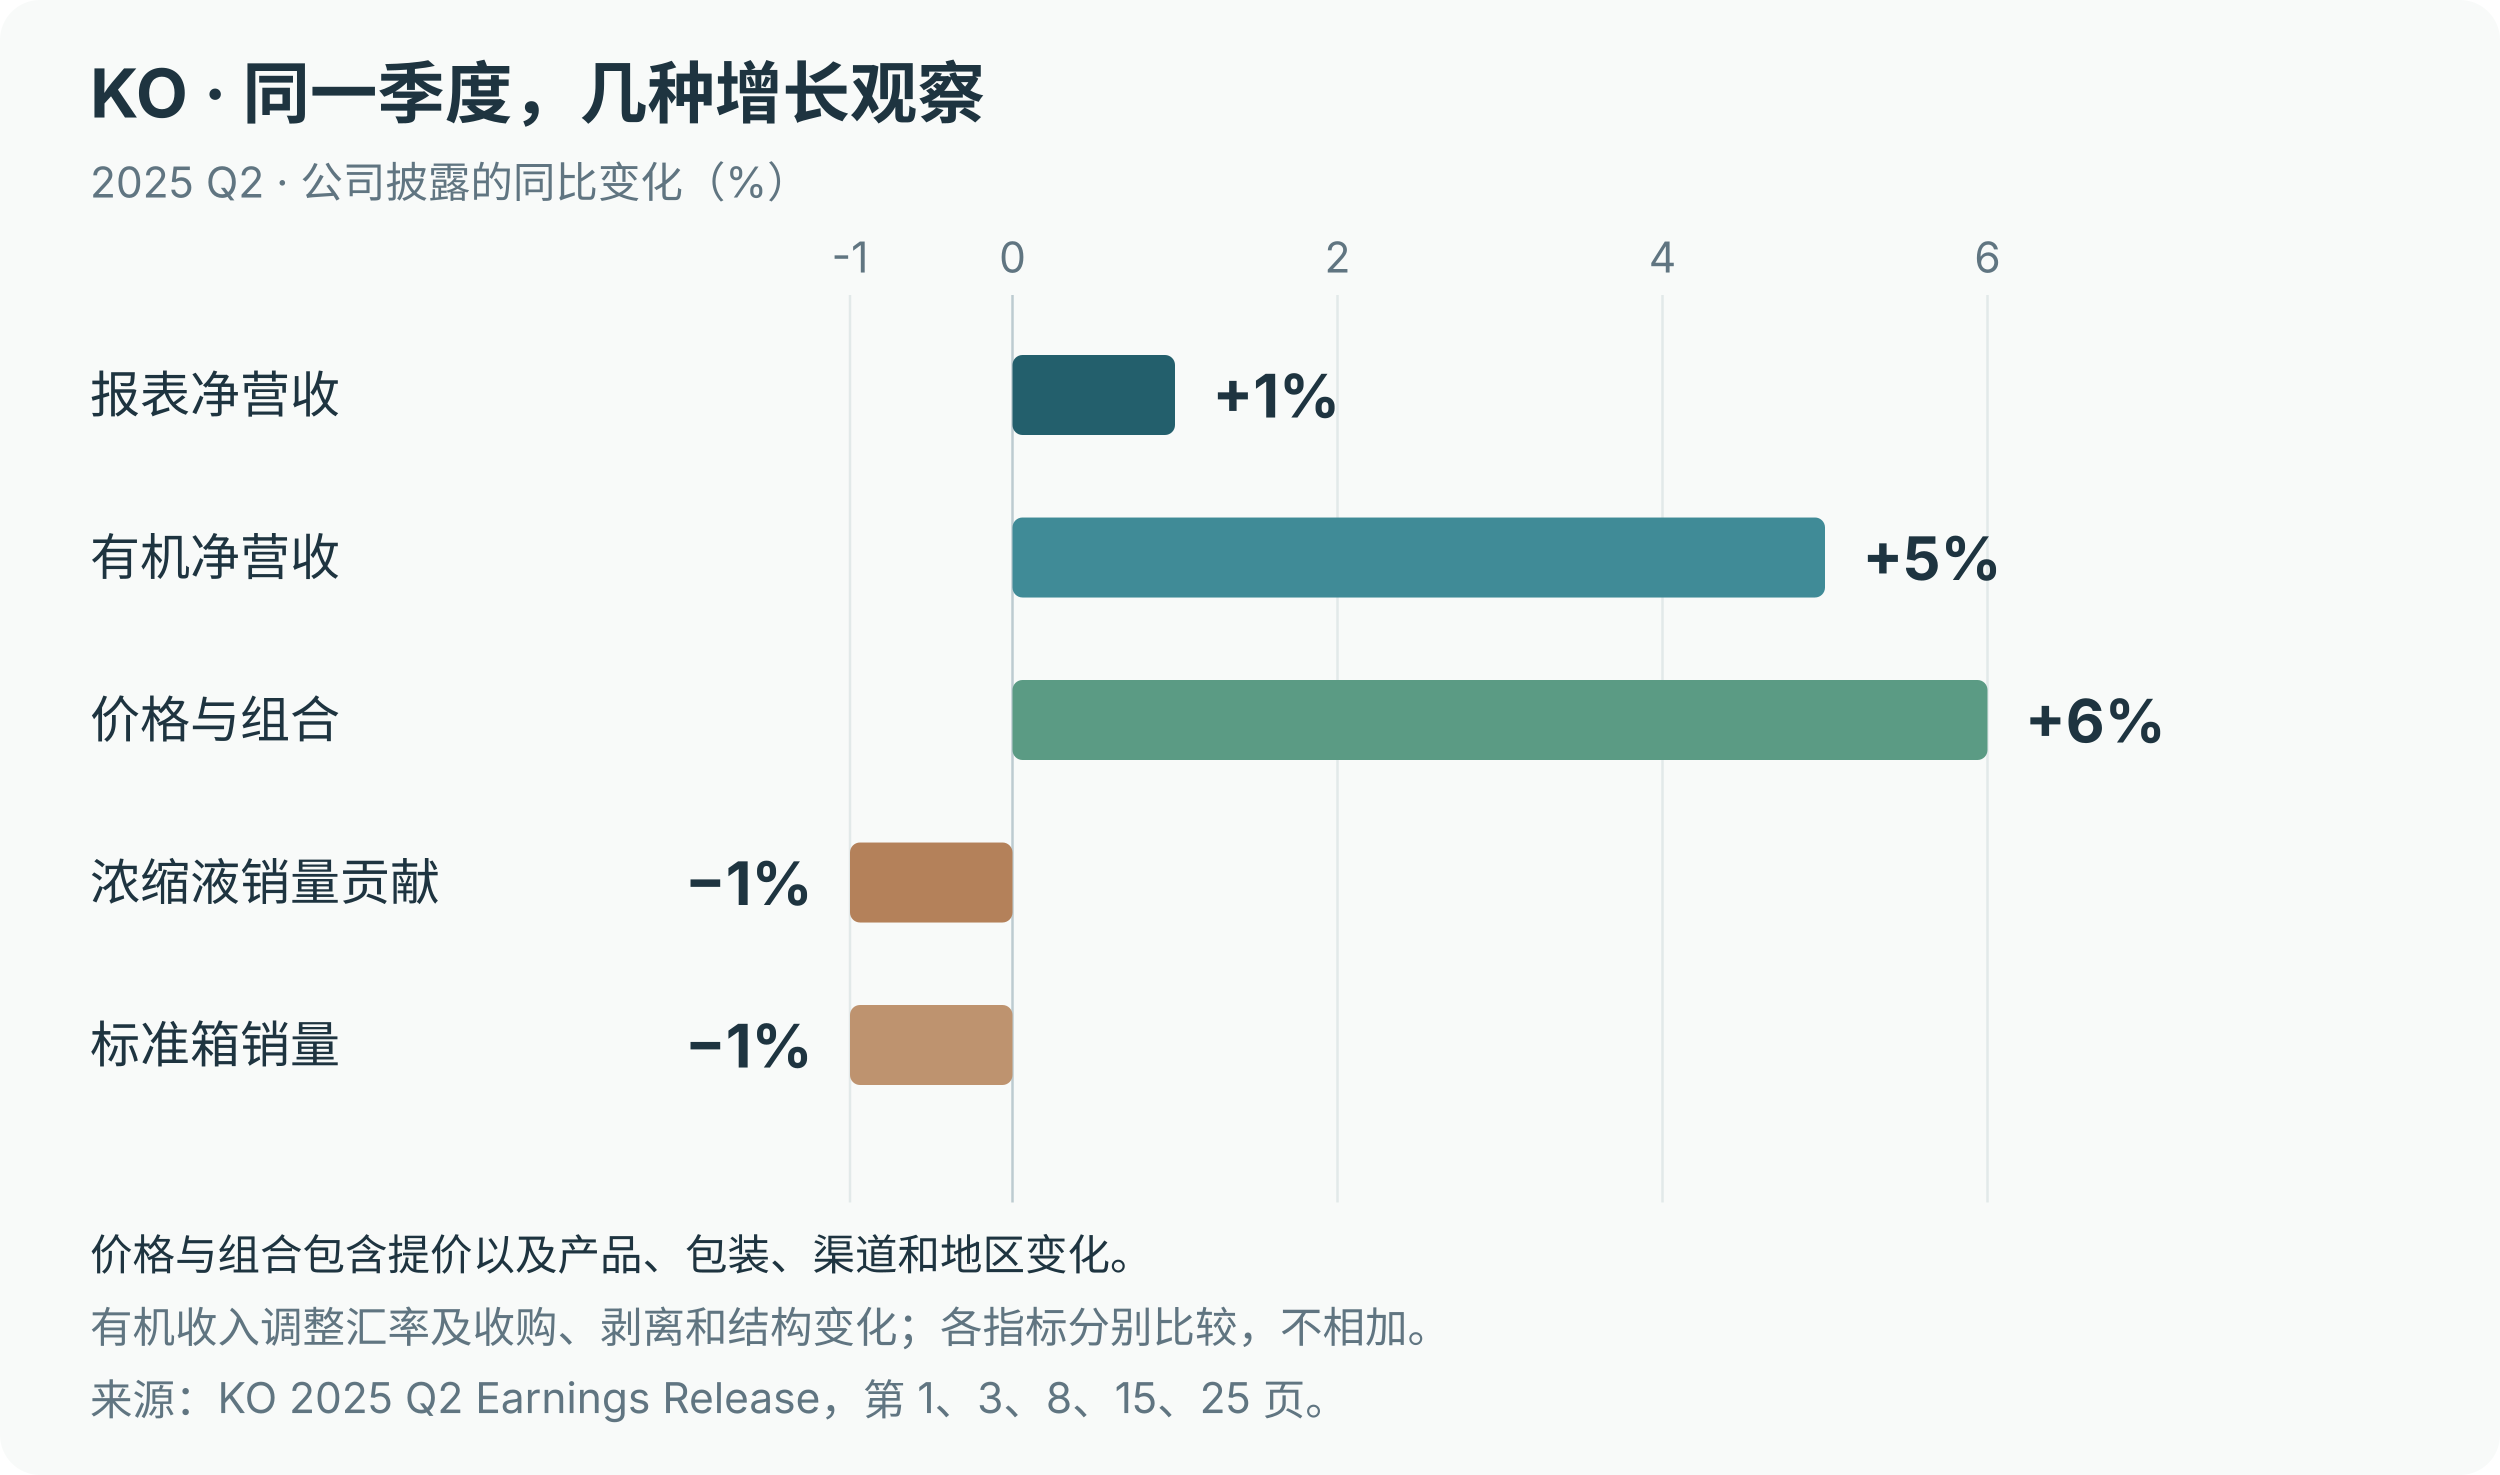
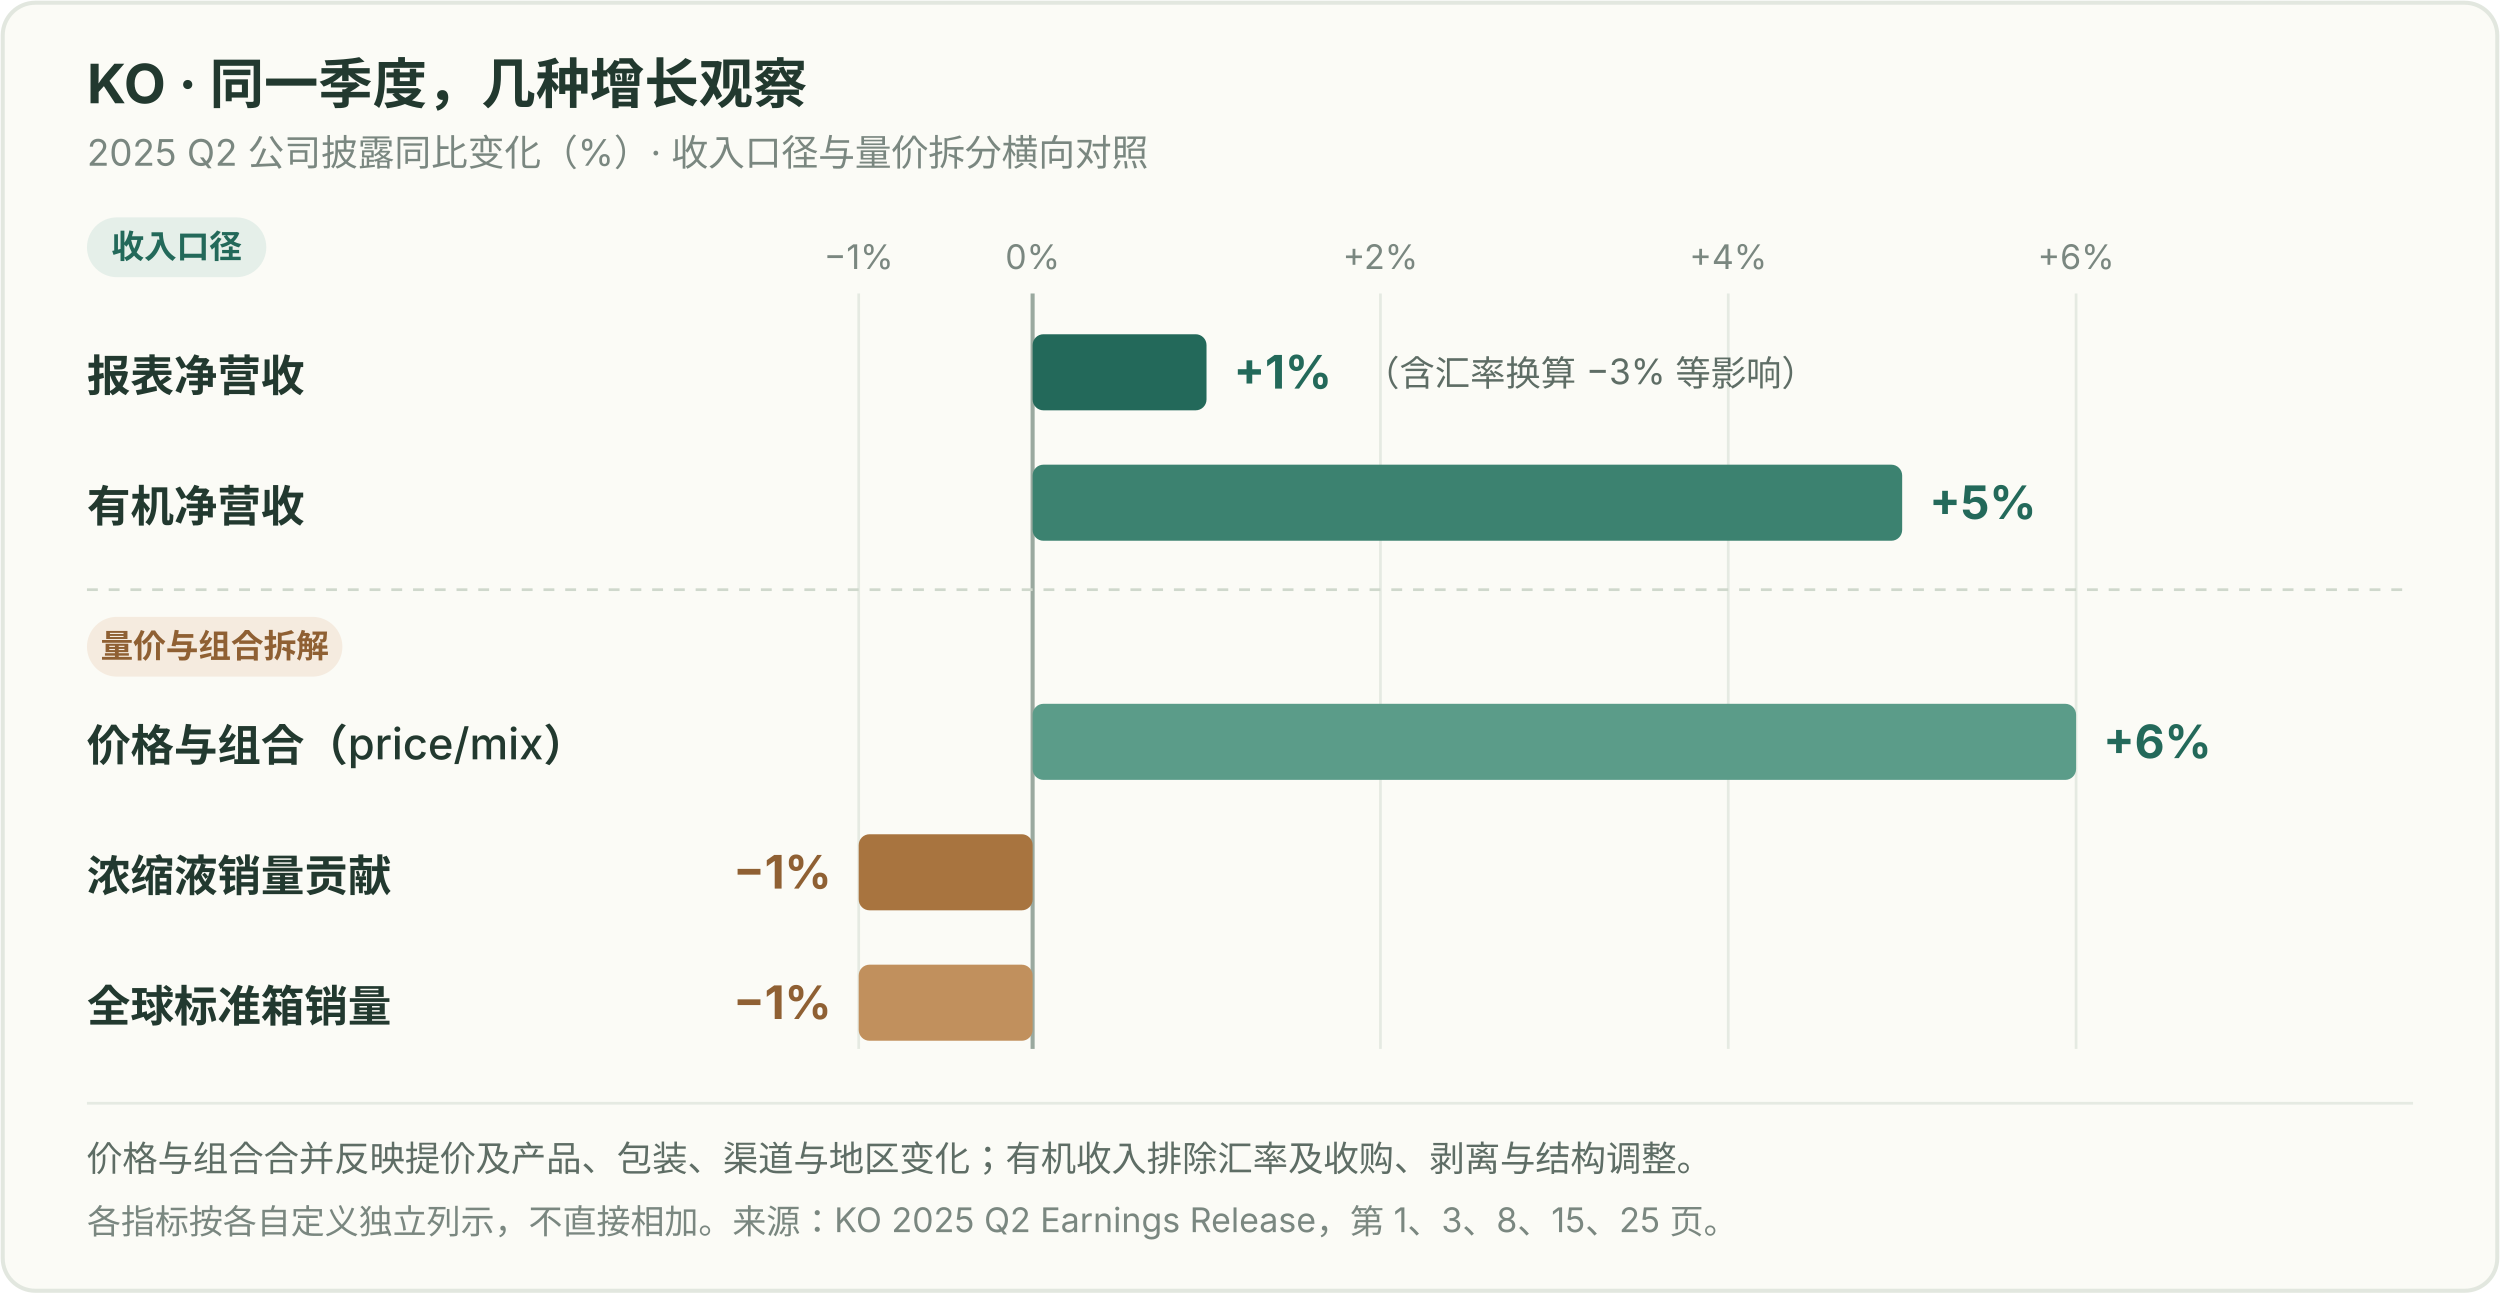
- <svg xmlns="http://www.w3.org/2000/svg" viewBox="0 0 1000 590" role="img" aria-labelledby="title desc">
-   <style>text{font-family:Inter,"Microsoft YaHei","Noto Sans CJK SC",sans-serif;fill:#1e3440}.muted{fill:#607581}.small{font-size:17px}.label{font-size:20px}.headline{font-size:27px;font-weight:650}.num{font-size:24px;font-weight:650}</style>
-   <rect width="1000" height="590" fill="#f8faf9" rx="16" />
-   <text x="36" y="47" class="headline">KO · 同一季度，几种增长观察</text>
-   <text x="36" y="79" class="small muted">2025 Q2 · 公司披露的同比变化（%）</text>
-   <line x1="340" y1="118" x2="340" y2="481" stroke="#e2e9e9" />
-   <text x="340" y="109" class="small muted" text-anchor="middle">-1</text>
-   <line x1="405" y1="118" x2="405" y2="481" stroke="#bdcbd0" />
-   <text x="405" y="109" class="small muted" text-anchor="middle">0</text>
-   <line x1="535" y1="118" x2="535" y2="481" stroke="#e2e9e9" />
-   <text x="535" y="109" class="small muted" text-anchor="middle">2</text>
-   <line x1="665" y1="118" x2="665" y2="481" stroke="#e2e9e9" />
-   <text x="665" y="109" class="small muted" text-anchor="middle">4</text>
-   <line x1="795" y1="118" x2="795" y2="481" stroke="#e2e9e9" />
-   <text x="795" y="109" class="small muted" text-anchor="middle">6</text>
-   <text x="36" y="165" class="label">报表净营收</text>
-   <rect x="405" y="142" width="65" height="32" rx="4" fill="#235f6c" />
-   <text x="485" y="167" class="num" text-anchor="start">+1%</text>
-   <text x="36" y="230" class="label">有机净营收</text>
-   <rect x="405" y="207" width="325" height="32" rx="4" fill="#408b97" />
-   <text x="745" y="232" class="num" text-anchor="start">+5%</text>
-   <text x="36" y="295" class="label">价格与组合</text>
-   <rect x="405" y="272" width="390" height="32" rx="4" fill="#5b9b84" />
-   <text x="810" y="297" class="num" text-anchor="start">+6%</text>
-   <text x="36" y="360" class="label">浓缩液销量贡献</text>
-   <rect x="340" y="337" width="65" height="32" rx="4" fill="#b4815a" />
-   <text x="325" y="362" class="num" text-anchor="end">−1%</text>
-   <text x="36" y="425" class="label">标准箱销量</text>
-   <rect x="340" y="402" width="65" height="32" rx="4" fill="#be936f" />
-   <text x="325" y="427" class="num" text-anchor="end">−1%</text>
-   <text x="36" y="508" class="small">价格与组合包含提价以及产品、包装、渠道和地区变化。</text>
-   <text x="36" y="537" class="small muted">有机收入调整汇率及收购、剥离和结构变化；各指标分别比较，不相加。</text>
-   <text x="36" y="566" class="small muted">来源：KO 2025 Q2 Earnings Release，第 1、3、8、15、25 页。</text>
+ <svg xmlns="http://www.w3.org/2000/svg" width="920" height="476" viewBox="0 0 920 476" role="img" aria-labelledby="title desc">
+   <style>
+   text { font-family: Inter, -apple-system, BlinkMacSystemFont, "Segoe UI", "PingFang SC", "Microsoft YaHei", "Noto Sans SC", sans-serif; font-variant-numeric: lining-nums tabular-nums; fill: #22392f; }
+   .title { font-size: 20px; font-weight: 700; }
+   .sub { font-size: 13.5px; fill: #7a8780; }
+   .grp { font-size: 12px; font-weight: 650; fill: #23695a; }
+   .grp-warm { fill: #8f6033; }
+   .tick { font-size: 12.5px; fill: #7a8780; }
+   .label { font-size: 16px; font-weight: 550; fill: #22392f; }
+   .num-pos { font-size: 17px; font-weight: 700; fill: #23695a; }
+   .num-neg { font-size: 17px; font-weight: 700; fill: #8f6033; }
+   .note { font-size: 13px; fill: #5e6d65; }
+   .foot { font-size: 12.5px; fill: #7a8780; }
+ </style>
+   <rect x="1" y="1" width="918" height="474" rx="12" fill="#fbfbf6" stroke="#e2e7df" stroke-width="1.5" />
+   <text x="32" y="38" class="title">KO · 同一季度，几种增长观察</text>
+   <text x="32" y="61" class="sub">2025 Q2 公司披露同比变化（%）· 收入口径与量价拆分横向对照</text>
+   <rect x="32" y="80" width="66" height="22" rx="11" fill="#e5efe9" />
+   <text x="65" y="95" class="grp" text-anchor="middle">收入口径</text>
+   <line x1="316" y1="108" x2="316" y2="386" stroke="#e5eae2" stroke-width="1" />
+   <text x="316" y="99" class="tick" text-anchor="middle">−1%</text>
+   <line x1="380" y1="108" x2="380" y2="386" stroke="#9aa99f" stroke-width="1.5" />
+   <text x="380" y="99" class="tick" text-anchor="middle">0%</text>
+   <line x1="508" y1="108" x2="508" y2="386" stroke="#e5eae2" stroke-width="1" />
+   <text x="508" y="99" class="tick" text-anchor="middle">+2%</text>
+   <line x1="636" y1="108" x2="636" y2="386" stroke="#e5eae2" stroke-width="1" />
+   <text x="636" y="99" class="tick" text-anchor="middle">+4%</text>
+   <line x1="764" y1="108" x2="764" y2="386" stroke="#e5eae2" stroke-width="1" />
+   <text x="764" y="99" class="tick" text-anchor="middle">+6%</text>
+   <text x="32" y="144" class="label">报表净营收</text>
+   <rect x="380" y="123" width="64" height="28" rx="4" fill="#23695a" />
+   <text x="454" y="143" class="num-pos">+1%</text>
+   <text x="502" y="142" class="note">（含汇率换算 −3% 等影响）</text>
+   <text x="32" y="192" class="label">有机净营收</text>
+   <rect x="380" y="171" width="320" height="28" rx="4" fill="#3c8270" />
+   <text x="710" y="191" class="num-pos">+5%</text>
+   <line x1="32" y1="217" x2="888" y2="217" stroke="#cfd8cc" stroke-width="1" stroke-dasharray="4 4" />
+   <rect x="32" y="227" width="94" height="22" rx="11" fill="#f5ebdf" />
+   <text x="79" y="242" class="grp grp-warm" text-anchor="middle">量价与组合拆解</text>
+   <text x="32" y="280" class="label">价格与组合（price/mix）</text>
+   <rect x="380" y="259" width="384" height="28" rx="4" fill="#5b9c89" />
+   <text x="774" y="279" class="num-pos">+6%</text>
+   <text x="32" y="328" class="label">浓缩液销量贡献</text>
+   <rect x="316" y="307" width="64" height="28" rx="4" fill="#a8743f" />
+   <text x="306" y="327" class="num-neg" text-anchor="end">−1%</text>
+   <text x="32" y="376" class="label">全球标准箱销量</text>
+   <rect x="316" y="355" width="64" height="28" rx="4" fill="#c1905d" />
+   <text x="306" y="375" class="num-neg" text-anchor="end">−1%</text>
+   <line x1="32" y1="406" x2="888" y2="406" stroke="#e5eae2" stroke-width="1" />
+   <text x="32" y="431" class="note">价格与组合合并反映提价及产品、包装、渠道与地区变化；有机收入排除汇率及收购、剥离与结构调整。</text>
+   <text x="32" y="454" class="foot">各指标按各自定义独立列示，不直接相加。来源：KO 2025 Q2 Earnings Release，第 1、3、8、15、25 页。</text>
</svg>
